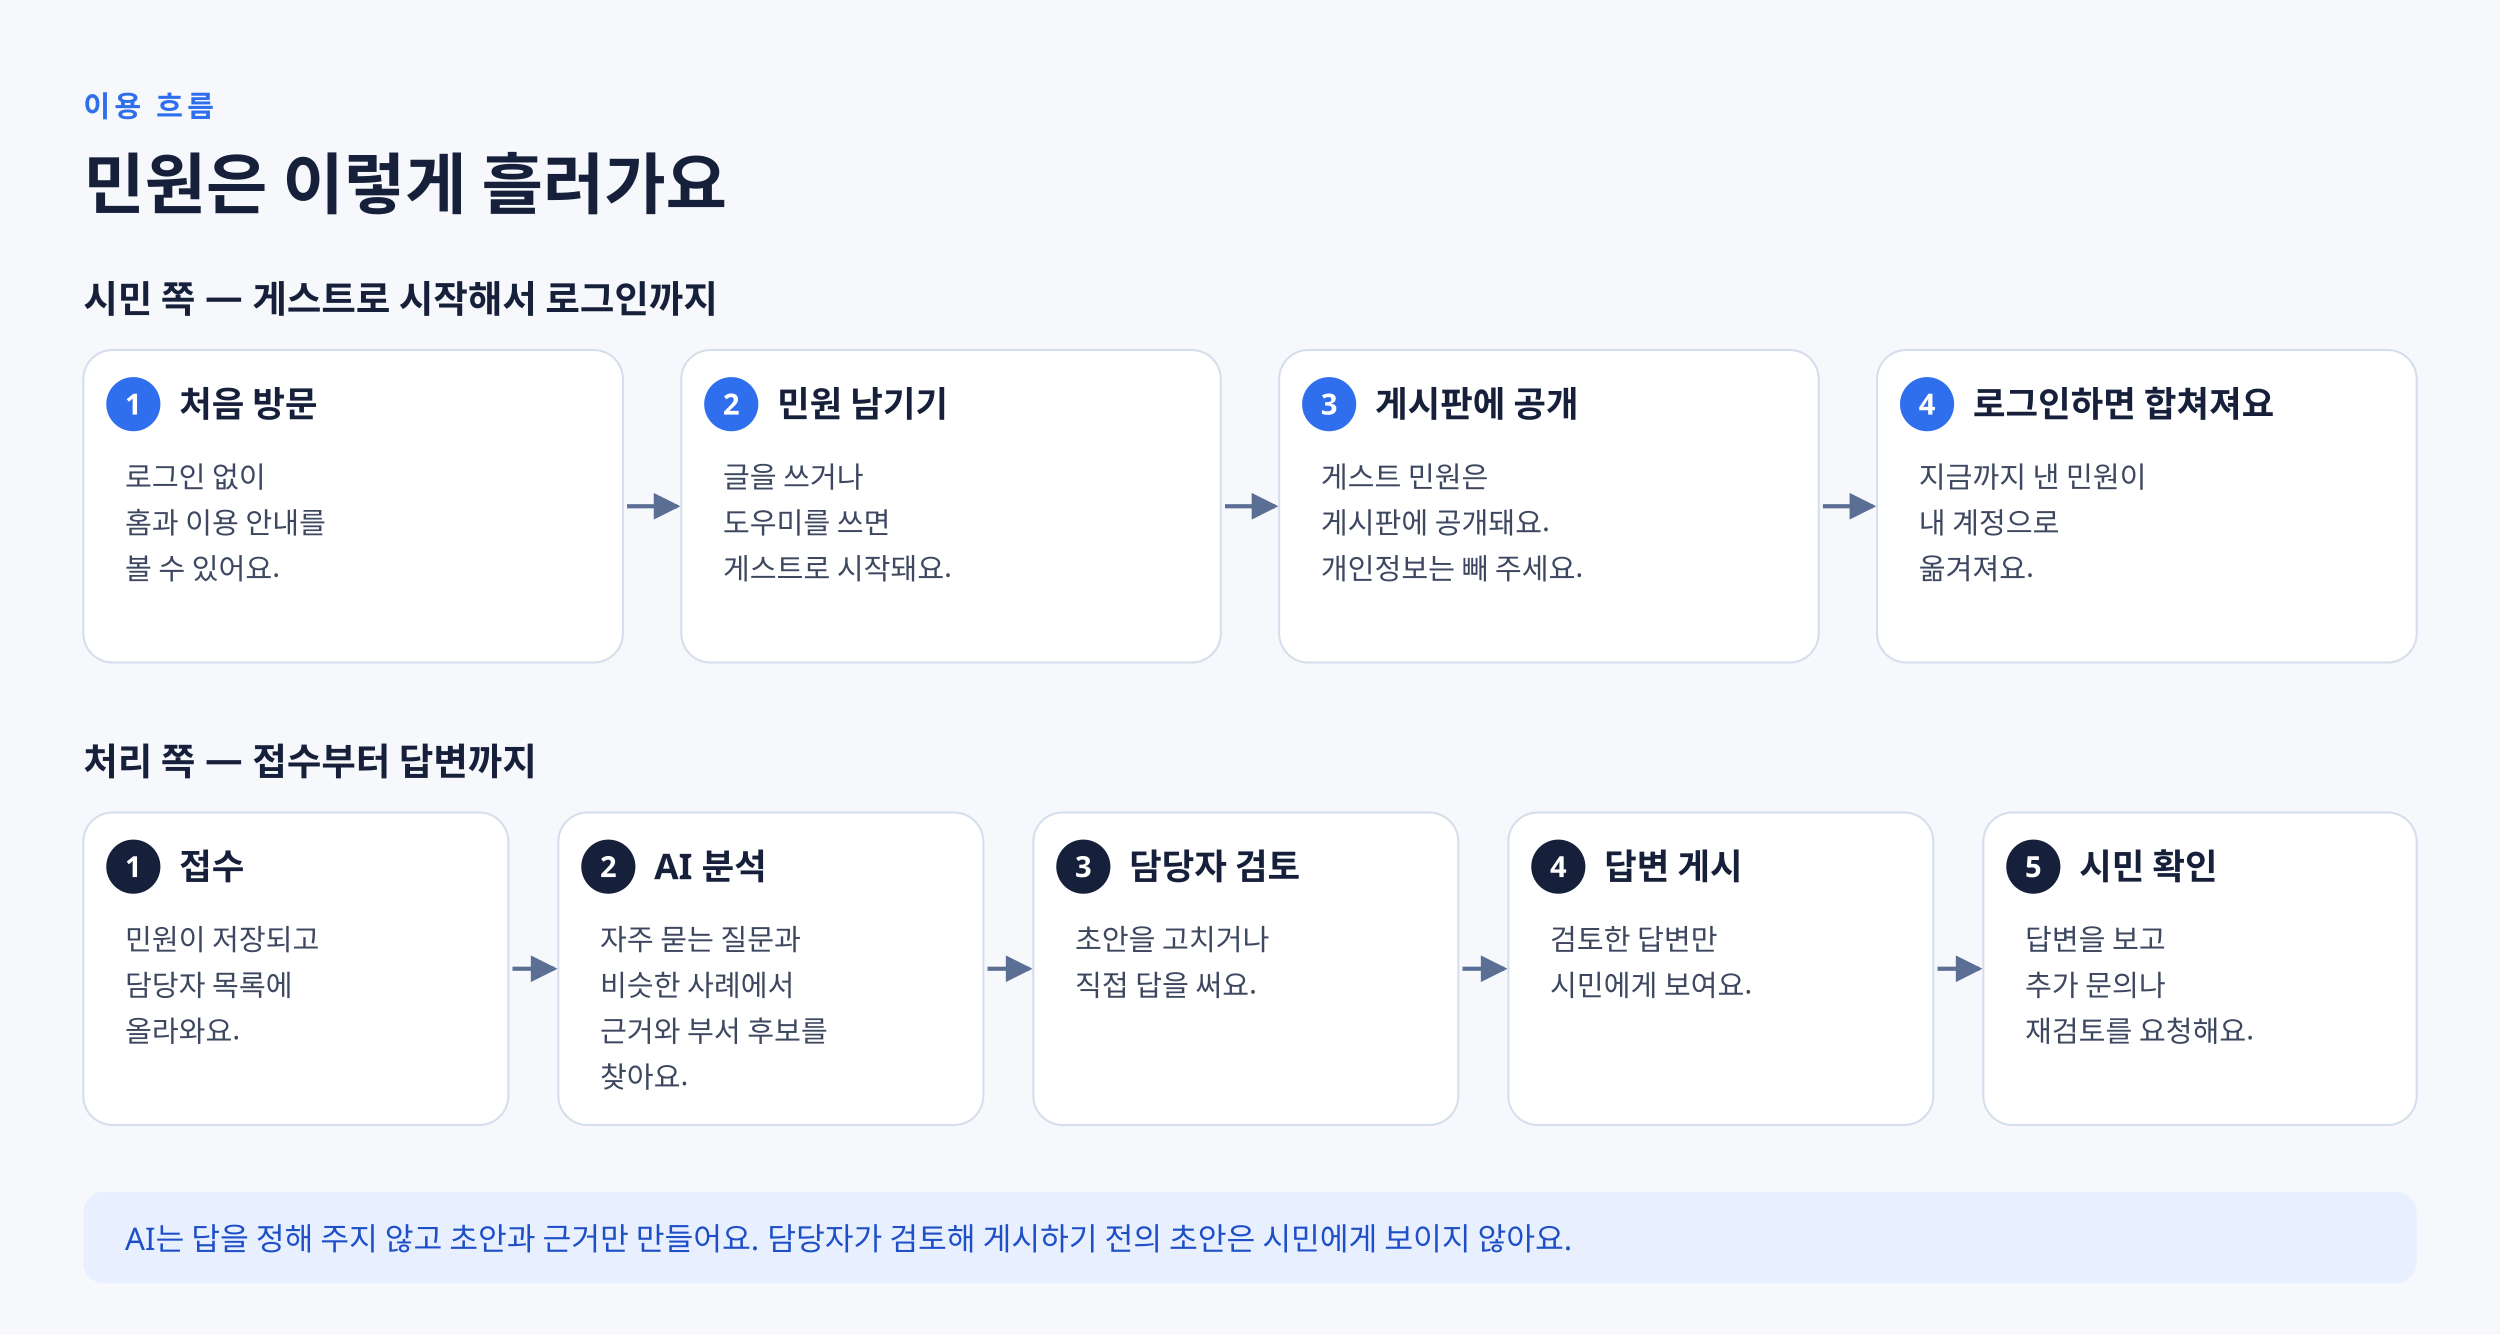
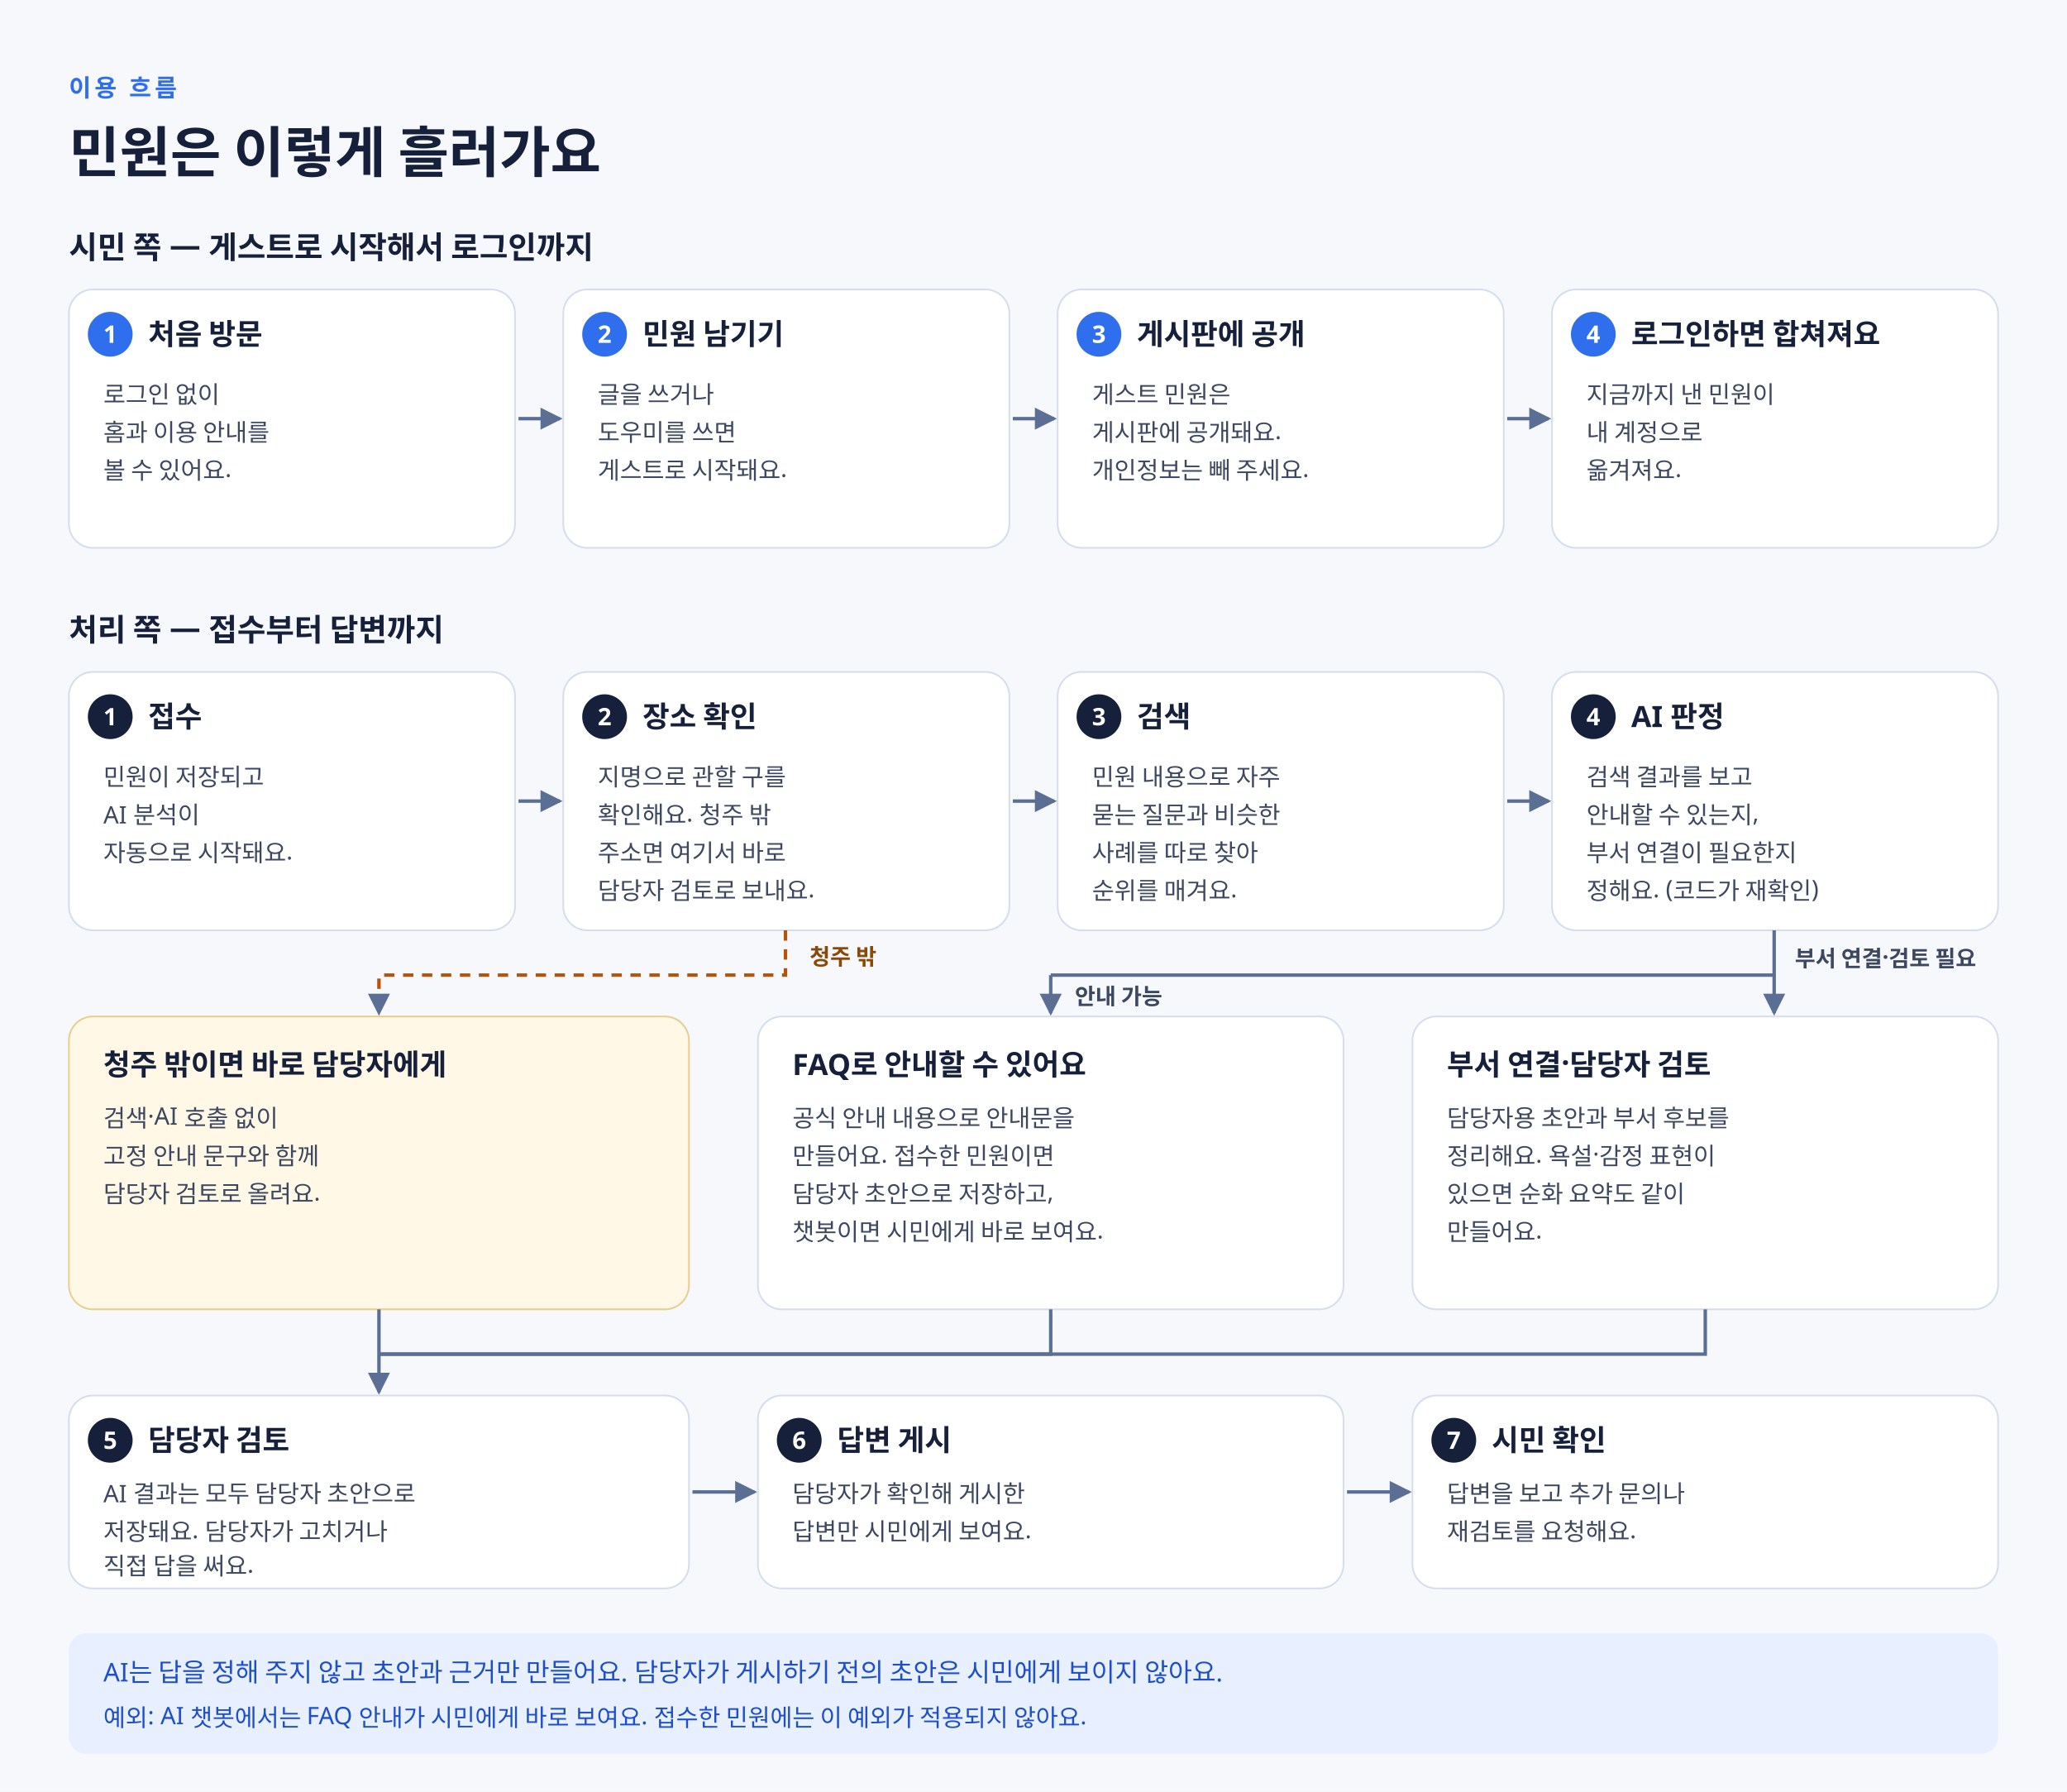
- <svg xmlns="http://www.w3.org/2000/svg" width="1200" height="640" viewBox="0 0 1200 640" role="img" aria-labelledby="t d" font-family="'Noto Sans KR','Malgun Gothic','Apple SD Gothic Neo',sans-serif">
+ <svg xmlns="http://www.w3.org/2000/svg" width="1200" height="1040" viewBox="0 0 1200 1040" role="img" aria-labelledby="t d" font-family="'Noto Sans KR','Malgun Gothic','Apple SD Gothic Neo',sans-serif">
  <defs>
    <marker id="ar" viewBox="0 0 10 10" refX="8" refY="5" markerWidth="8" markerHeight="8" orient="auto">
      <path d="M1 1l8 4-8 4z" fill="#5b6f95" />
    </marker>
  </defs>
-   <rect width="1200" height="640" fill="#f6f8fc" />
+   <rect width="1200" height="1040" fill="#f6f8fc" />
  <text x="40" y="56" font-size="14" font-weight="700" letter-spacing="2" fill="#2f6fed">이용 흐름</text>
  <text x="40" y="100" font-size="32" font-weight="800" fill="#16203a">민원은 이렇게 흘러가요</text>
  <text x="40" y="150" font-size="18" font-weight="800" fill="#16203a">시민 쪽 — 게스트로 시작해서 로그인까지</text>
  <g stroke="#d6deec" fill="#ffffff">
    <rect x="40" y="168" width="259" height="150" rx="14" />
    <rect x="327" y="168" width="259" height="150" rx="14" />
    <rect x="614" y="168" width="259" height="150" rx="14" />
    <rect x="901" y="168" width="259" height="150" rx="14" />
  </g>
  <g stroke="#5b6f95" stroke-width="2" fill="none" marker-end="url(#ar)">
    <path d="M301 243h24" />
    <path d="M588 243h24" />
    <path d="M875 243h24" />
  </g>
  <g fill="#2f6fed">
    <circle cx="64" cy="194" r="13" />
    <circle cx="351" cy="194" r="13" />
    <circle cx="638" cy="194" r="13" />
    <circle cx="925" cy="194" r="13" />
  </g>
  <g font-size="14" font-weight="800" fill="#ffffff" text-anchor="middle">
    <text x="64" y="199">1</text>
    <text x="351" y="199">2</text>
    <text x="638" y="199">3</text>
    <text x="925" y="199">4</text>
  </g>
  <g font-size="17" font-weight="800" fill="#16203a">
    <text x="86" y="200">처음 방문</text>
    <text x="373" y="200">민원 남기기</text>
    <text x="660" y="200">게시판에 공개</text>
    <text x="947" y="200">로그인하면 합쳐져요</text>
  </g>
  <g font-size="14" fill="#3d4860">
    <text x="60" y="234">로그인 없이</text>
    <text x="60" y="256">홈과 이용 안내를</text>
    <text x="60" y="278">볼 수 있어요.</text>
    <text x="347" y="234">글을 쓰거나</text>
    <text x="347" y="256">도우미를 쓰면</text>
    <text x="347" y="278">게스트로 시작돼요.</text>
    <text x="634" y="234">게스트 민원은</text>
    <text x="634" y="256">게시판에 공개돼요.</text>
    <text x="634" y="278">개인정보는 빼 주세요.</text>
    <text x="921" y="234">지금까지 낸 민원이</text>
    <text x="921" y="256">내 계정으로</text>
    <text x="921" y="278">옮겨져요.</text>
  </g>
  <text x="40" y="372" font-size="18" font-weight="800" fill="#16203a">처리 쪽 — 접수부터 답변까지</text>
  <g stroke="#d6deec" fill="#ffffff">
-     <rect x="40" y="390" width="204" height="150" rx="14" />
-     <rect x="268" y="390" width="204" height="150" rx="14" />
-     <rect x="496" y="390" width="204" height="150" rx="14" />
-     <rect x="724" y="390" width="204" height="150" rx="14" />
-     <rect x="952" y="390" width="208" height="150" rx="14" />
+     <rect x="40" y="390" width="259" height="150" rx="14" />
+     <rect x="327" y="390" width="259" height="150" rx="14" />
+     <rect x="614" y="390" width="259" height="150" rx="14" />
+     <rect x="901" y="390" width="259" height="150" rx="14" />
  </g>
  <g stroke="#5b6f95" stroke-width="2" fill="none" marker-end="url(#ar)">
-     <path d="M246 465h20" />
-     <path d="M474 465h20" />
-     <path d="M702 465h20" />
-     <path d="M930 465h20" />
+     <path d="M301 465h24" />
+     <path d="M588 465h24" />
+     <path d="M875 465h24" />
  </g>
  <g fill="#16203a">
    <circle cx="64" cy="416" r="13" />
-     <circle cx="292" cy="416" r="13" />
-     <circle cx="520" cy="416" r="13" />
-     <circle cx="748" cy="416" r="13" />
-     <circle cx="976" cy="416" r="13" />
+     <circle cx="351" cy="416" r="13" />
+     <circle cx="638" cy="416" r="13" />
+     <circle cx="925" cy="416" r="13" />
  </g>
  <g font-size="14" font-weight="800" fill="#ffffff" text-anchor="middle">
    <text x="64" y="421">1</text>
-     <text x="292" y="421">2</text>
-     <text x="520" y="421">3</text>
-     <text x="748" y="421">4</text>
-     <text x="976" y="421">5</text>
+     <text x="351" y="421">2</text>
+     <text x="638" y="421">3</text>
+     <text x="925" y="421">4</text>
  </g>
  <g font-size="17" font-weight="800" fill="#16203a">
    <text x="86" y="422">접수</text>
-     <text x="314" y="422">AI 분석</text>
-     <text x="542" y="422">담당자 검토</text>
-     <text x="770" y="422">답변 게시</text>
-     <text x="998" y="422">시민 확인</text>
+     <text x="373" y="422">장소 확인</text>
+     <text x="660" y="422">검색</text>
+     <text x="947" y="422">AI 판정</text>
  </g>
  <g font-size="14" fill="#3d4860">
    <text x="60" y="456">민원이 저장되고</text>
-     <text x="60" y="478">담당자 목록에</text>
-     <text x="60" y="500">올라와요.</text>
-     <text x="288" y="456">자주 묻는 질문과</text>
-     <text x="288" y="478">비슷한 사례에서</text>
-     <text x="288" y="500">근거와 부서 후보를</text>
-     <text x="288" y="522">찾아요.</text>
-     <text x="516" y="456">초안을 고치거나</text>
-     <text x="516" y="478">직접 답을 써요.</text>
-     <text x="744" y="456">검토한 답변만</text>
-     <text x="744" y="478">시민에게 보여요.</text>
-     <text x="972" y="456">답변을 보고</text>
-     <text x="972" y="478">추가 문의나</text>
-     <text x="972" y="500">재검토를 요청해요.</text>
+     <text x="60" y="478">AI 분석이</text>
+     <text x="60" y="500">자동으로 시작돼요.</text>
+     <text x="347" y="456">지명으로 관할 구를</text>
+     <text x="347" y="478">확인해요. 청주 밖</text>
+     <text x="347" y="500">주소면 여기서 바로</text>
+     <text x="347" y="522">담당자 검토로 보내요.</text>
+     <text x="634" y="456">민원 내용으로 자주</text>
+     <text x="634" y="478">묻는 질문과 비슷한</text>
+     <text x="634" y="500">사례를 따로 찾아</text>
+     <text x="634" y="522">순위를 매겨요.</text>
+     <text x="921" y="456">검색 결과를 보고</text>
+     <text x="921" y="478">안내할 수 있는지,</text>
+     <text x="921" y="500">부서 연결이 필요한지</text>
+     <text x="921" y="522">정해요. (코드가 재확인)</text>
  </g>
-   <rect x="40" y="572" width="1120" height="44" rx="10" fill="#e8f0ff" />
-   <text x="60" y="600" font-size="15" fill="#1e4fc7">AI는 답을 정해 주지 않고 초안과 근거만 만들어요. 담당자가 검토해 게시하기 전의 초안은 시민에게 보이지 않아요.</text>
+   <g stroke="#5b6f95" stroke-width="2" fill="none">
+     <path d="M1030 540V566H610" />
+   </g>
+   <g stroke="#5b6f95" stroke-width="2" fill="none" marker-end="url(#ar)">
+     <path d="M610 566V588" />
+     <path d="M1030 566V588" />
+   </g>
+   <g stroke="#b45309" stroke-width="2" fill="none" stroke-dasharray="6 5" marker-end="url(#ar)">
+     <path d="M456 540V566H220V588" />
+   </g>
+   <text x="470" y="560" font-size="13" font-weight="700" fill="#8a4a07">청주 밖</text>
+   <text x="1042" y="561" font-size="13" font-weight="700" fill="#3d4860">부서 연결·검토 필요</text>
+   <text x="624" y="583" font-size="13" font-weight="700" fill="#3d4860">안내 가능</text>
+   <rect x="40" y="590" width="360" height="170" rx="14" fill="#fff8e6" stroke="#e8cf8f" />
+   <rect x="440" y="590" width="340" height="170" rx="14" fill="#ffffff" stroke="#d6deec" />
+   <rect x="820" y="590" width="340" height="170" rx="14" fill="#ffffff" stroke="#d6deec" />
+   <g font-size="17" font-weight="800" fill="#16203a">
+     <text x="60" y="624">청주 밖이면 바로 담당자에게</text>
+     <text x="460" y="624">FAQ로 안내할 수 있어요</text>
+     <text x="840" y="624">부서 연결·담당자 검토</text>
+   </g>
+   <g font-size="14" fill="#3d4860">
+     <text x="60" y="654">검색·AI 호출 없이</text>
+     <text x="60" y="676">고정 안내 문구와 함께</text>
+     <text x="60" y="698">담당자 검토로 올려요.</text>
+     <text x="460" y="654">공식 안내 내용으로 안내문을</text>
+     <text x="460" y="676">만들어요. 접수한 민원이면</text>
+     <text x="460" y="698">담당자 초안으로 저장하고,</text>
+     <text x="460" y="720">챗봇이면 시민에게 바로 보여요.</text>
+     <text x="840" y="654">담당자용 초안과 부서 후보를</text>
+     <text x="840" y="676">정리해요. 욕설·감정 표현이</text>
+     <text x="840" y="698">있으면 순화 요약도 같이</text>
+     <text x="840" y="720">만들어요.</text>
+   </g>
+   <g stroke="#5b6f95" stroke-width="2" fill="none">
+     <path d="M610 760V786H220" />
+     <path d="M990 760V786H220" />
+   </g>
+   <g stroke="#5b6f95" stroke-width="2" fill="none" marker-end="url(#ar)">
+     <path d="M220 760V808" />
+   </g>
+   <g stroke="#d6deec" fill="#ffffff">
+     <rect x="40" y="810" width="360" height="112" rx="14" />
+     <rect x="440" y="810" width="340" height="112" rx="14" />
+     <rect x="820" y="810" width="340" height="112" rx="14" />
+   </g>
+   <g stroke="#5b6f95" stroke-width="2" fill="none" marker-end="url(#ar)">
+     <path d="M402 866h36" />
+     <path d="M782 866h36" />
+   </g>
+   <g fill="#16203a">
+     <circle cx="64" cy="836" r="13" />
+     <circle cx="464" cy="836" r="13" />
+     <circle cx="844" cy="836" r="13" />
+   </g>
+   <g font-size="14" font-weight="800" fill="#ffffff" text-anchor="middle">
+     <text x="64" y="841">5</text>
+     <text x="464" y="841">6</text>
+     <text x="844" y="841">7</text>
+   </g>
+   <g font-size="17" font-weight="800" fill="#16203a">
+     <text x="86" y="842">담당자 검토</text>
+     <text x="486" y="842">답변 게시</text>
+     <text x="866" y="842">시민 확인</text>
+   </g>
+   <g font-size="14" fill="#3d4860">
+     <text x="60" y="872">AI 결과는 모두 담당자 초안으로</text>
+     <text x="60" y="894">저장돼요. 담당자가 고치거나</text>
+     <text x="60" y="914">직접 답을 써요.</text>
+     <text x="460" y="872">담당자가 확인해 게시한</text>
+     <text x="460" y="894">답변만 시민에게 보여요.</text>
+     <text x="840" y="872">답변을 보고 추가 문의나</text>
+     <text x="840" y="894">재검토를 요청해요.</text>
+   </g>
+   <rect x="40" y="948" width="1120" height="70" rx="10" fill="#e8f0ff" />
+   <text x="60" y="976" font-size="15" fill="#1e4fc7">AI는 답을 정해 주지 않고 초안과 근거만 만들어요. 담당자가 게시하기 전의 초안은 시민에게 보이지 않아요.</text>
+   <text x="60" y="1002" font-size="14" fill="#1e4fc7">예외: AI 챗봇에서는 FAQ 안내가 시민에게 바로 보여요. 접수한 민원에는 이 예외가 적용되지 않아요.</text>
</svg>
